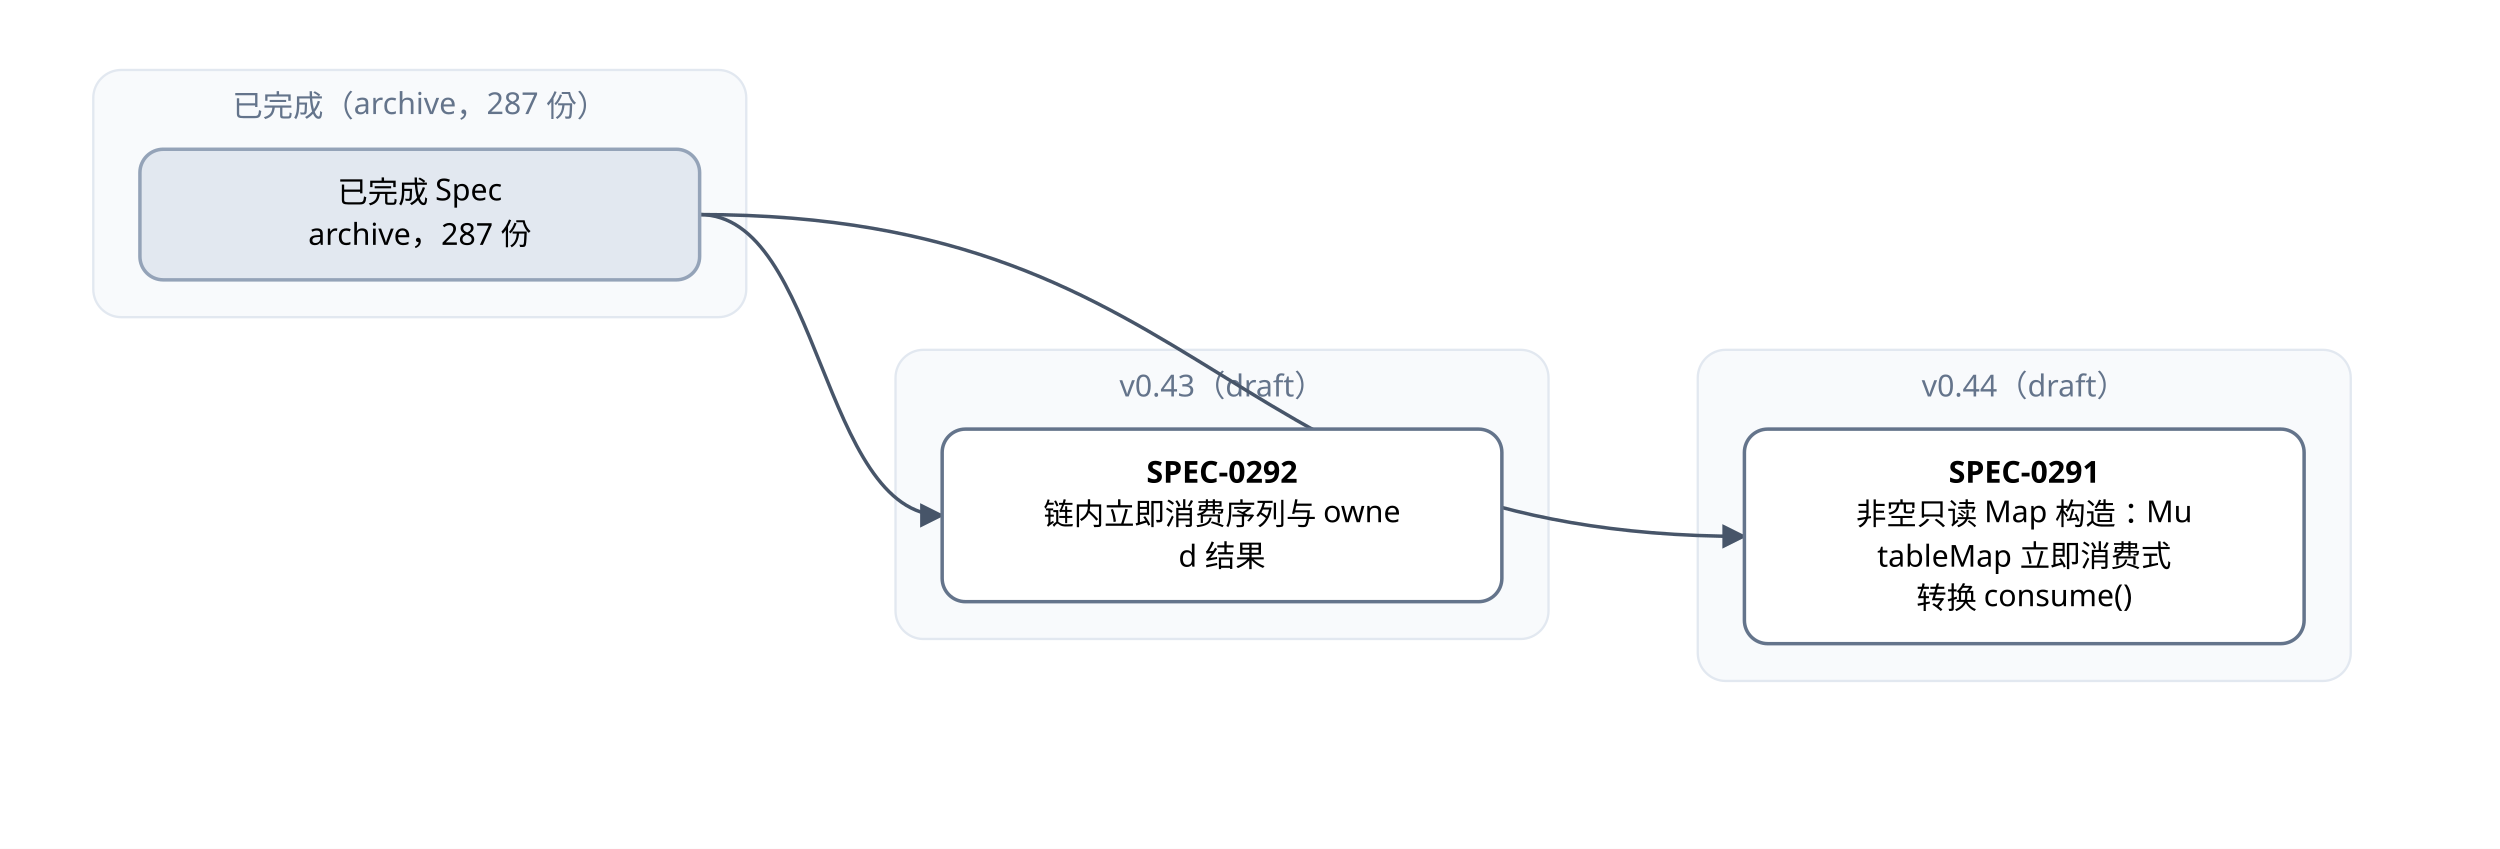
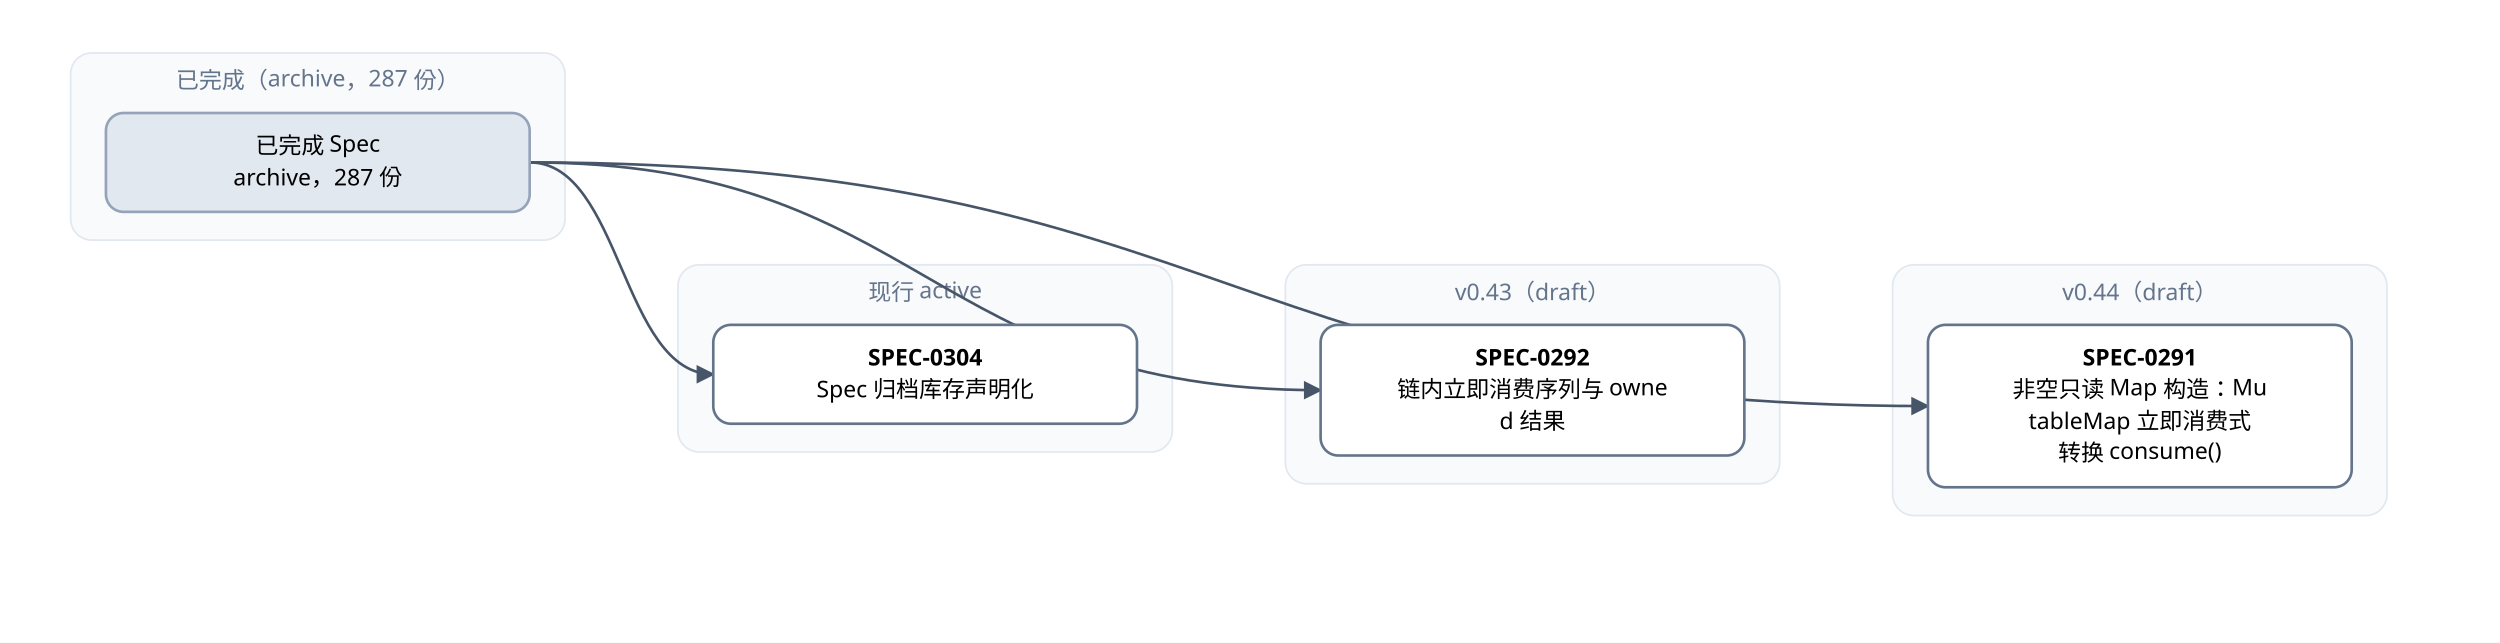
- <svg xmlns="http://www.w3.org/2000/svg" width="1072" height="364" viewBox="0 0 1072 364" font-family="PingFang SC, Microsoft YaHei, sans-serif">
+ <svg xmlns="http://www.w3.org/2000/svg" width="1416" height="364" viewBox="0 0 1416 364" font-family="PingFang SC, Microsoft YaHei, sans-serif">
  <defs>
    <marker id="arrow" viewBox="0 0 10 10" refX="9" refY="5" markerWidth="7" markerHeight="7" orient="auto-start-reverse">
      <path d="M0,0 L10,5 L0,10 z" fill="#475569" />
    </marker>
  </defs>
-   <rect width="1072" height="364" fill="#ffffff" />
+   <rect width="1416" height="364" fill="#ffffff" />
  <rect x="40" y="30" width="280" height="106" rx="12" fill="#f8fafc" stroke="#e2e8f0" />
  <text x="180" y="50" text-anchor="middle" font-size="13" fill="#64748b">已完成（archive，287 份）</text>
-   <rect x="384" y="150" width="280" height="124" rx="12" fill="#f8fafc" stroke="#e2e8f0" />
-   <text x="524" y="170" text-anchor="middle" font-size="13" fill="#64748b">v0.43（draft）</text>
-   <rect x="728" y="150" width="280" height="142" rx="12" fill="#f8fafc" stroke="#e2e8f0" />
-   <text x="868" y="170" text-anchor="middle" font-size="13" fill="#64748b">v0.44（draft）</text>
-   <path d="M 300 92 C 524 92, 524 230, 748 230" fill="none" stroke="#475569" stroke-width="1.5" marker-end="url(#arrow)" />
-   <path d="M 300 92 C 352 92, 352 221, 404 221" fill="none" stroke="#475569" stroke-width="1.5" marker-end="url(#arrow)" />
-   <rect x="748" y="184" width="240" height="92" rx="10" fill="#ffffff" stroke="#64748b" stroke-width="1.5" />
-   <text x="868" y="207" text-anchor="middle" font-size="13" font-weight="600">SPEC-0291</text>
-   <text x="868" y="225" text-anchor="middle" font-size="13">非空只读 Map 构造：Mu</text>
-   <text x="868" y="243" text-anchor="middle" font-size="13">tableMap 立即消费式</text>
-   <text x="868" y="261" text-anchor="middle" font-size="13">转换 consume()</text>
-   <rect x="404" y="184" width="240" height="74" rx="10" fill="#ffffff" stroke="#64748b" stroke-width="1.5" />
-   <text x="524" y="207" text-anchor="middle" font-size="13" font-weight="600">SPEC-0292</text>
-   <text x="524" y="225" text-anchor="middle" font-size="13">链内立即消费序列与 owne</text>
-   <text x="524" y="243" text-anchor="middle" font-size="13">d 结果</text>
+   <rect x="384" y="150" width="280" height="106" rx="12" fill="#f8fafc" stroke="#e2e8f0" />
+   <text x="524" y="170" text-anchor="middle" font-size="13" fill="#64748b">现行 active</text>
+   <rect x="728" y="150" width="280" height="124" rx="12" fill="#f8fafc" stroke="#e2e8f0" />
+   <text x="868" y="170" text-anchor="middle" font-size="13" fill="#64748b">v0.43（draft）</text>
+   <rect x="1072" y="150" width="280" height="142" rx="12" fill="#f8fafc" stroke="#e2e8f0" />
+   <text x="1212" y="170" text-anchor="middle" font-size="13" fill="#64748b">v0.44（draft）</text>
+   <path d="M 300 92 C 696 92, 696 230, 1092 230" fill="none" stroke="#475569" stroke-width="1.5" marker-end="url(#arrow)" />
+   <path d="M 300 92 C 524 92, 524 221, 748 221" fill="none" stroke="#475569" stroke-width="1.5" marker-end="url(#arrow)" />
+   <path d="M 300 92 C 352 92, 352 212, 404 212" fill="none" stroke="#475569" stroke-width="1.5" marker-end="url(#arrow)" />
+   <rect x="1092" y="184" width="240" height="92" rx="10" fill="#ffffff" stroke="#64748b" stroke-width="1.5" />
+   <text x="1212" y="207" text-anchor="middle" font-size="13" font-weight="600">SPEC-0291</text>
+   <text x="1212" y="225" text-anchor="middle" font-size="13">非空只读 Map 构造：Mu</text>
+   <text x="1212" y="243" text-anchor="middle" font-size="13">tableMap 立即消费式</text>
+   <text x="1212" y="261" text-anchor="middle" font-size="13">转换 consume()</text>
+   <rect x="748" y="184" width="240" height="74" rx="10" fill="#ffffff" stroke="#64748b" stroke-width="1.5" />
+   <text x="868" y="207" text-anchor="middle" font-size="13" font-weight="600">SPEC-0292</text>
+   <text x="868" y="225" text-anchor="middle" font-size="13">链内立即消费序列与 owne</text>
+   <text x="868" y="243" text-anchor="middle" font-size="13">d 结果</text>
+   <rect x="404" y="184" width="240" height="56" rx="10" fill="#ffffff" stroke="#64748b" stroke-width="1.5" />
+   <text x="524" y="207" text-anchor="middle" font-size="13" font-weight="600">SPEC-0304</text>
+   <text x="524" y="225" text-anchor="middle" font-size="13">Spec 归档库存声明化</text>
  <rect x="60" y="64" width="240" height="56" rx="10" fill="#e2e8f0" stroke="#94a3b8" stroke-width="1.5" />
  <text x="180" y="87" text-anchor="middle" font-size="13">已完成 Spec</text>
  <text x="180" y="105" text-anchor="middle" font-size="13">archive，287 份</text>
</svg>
